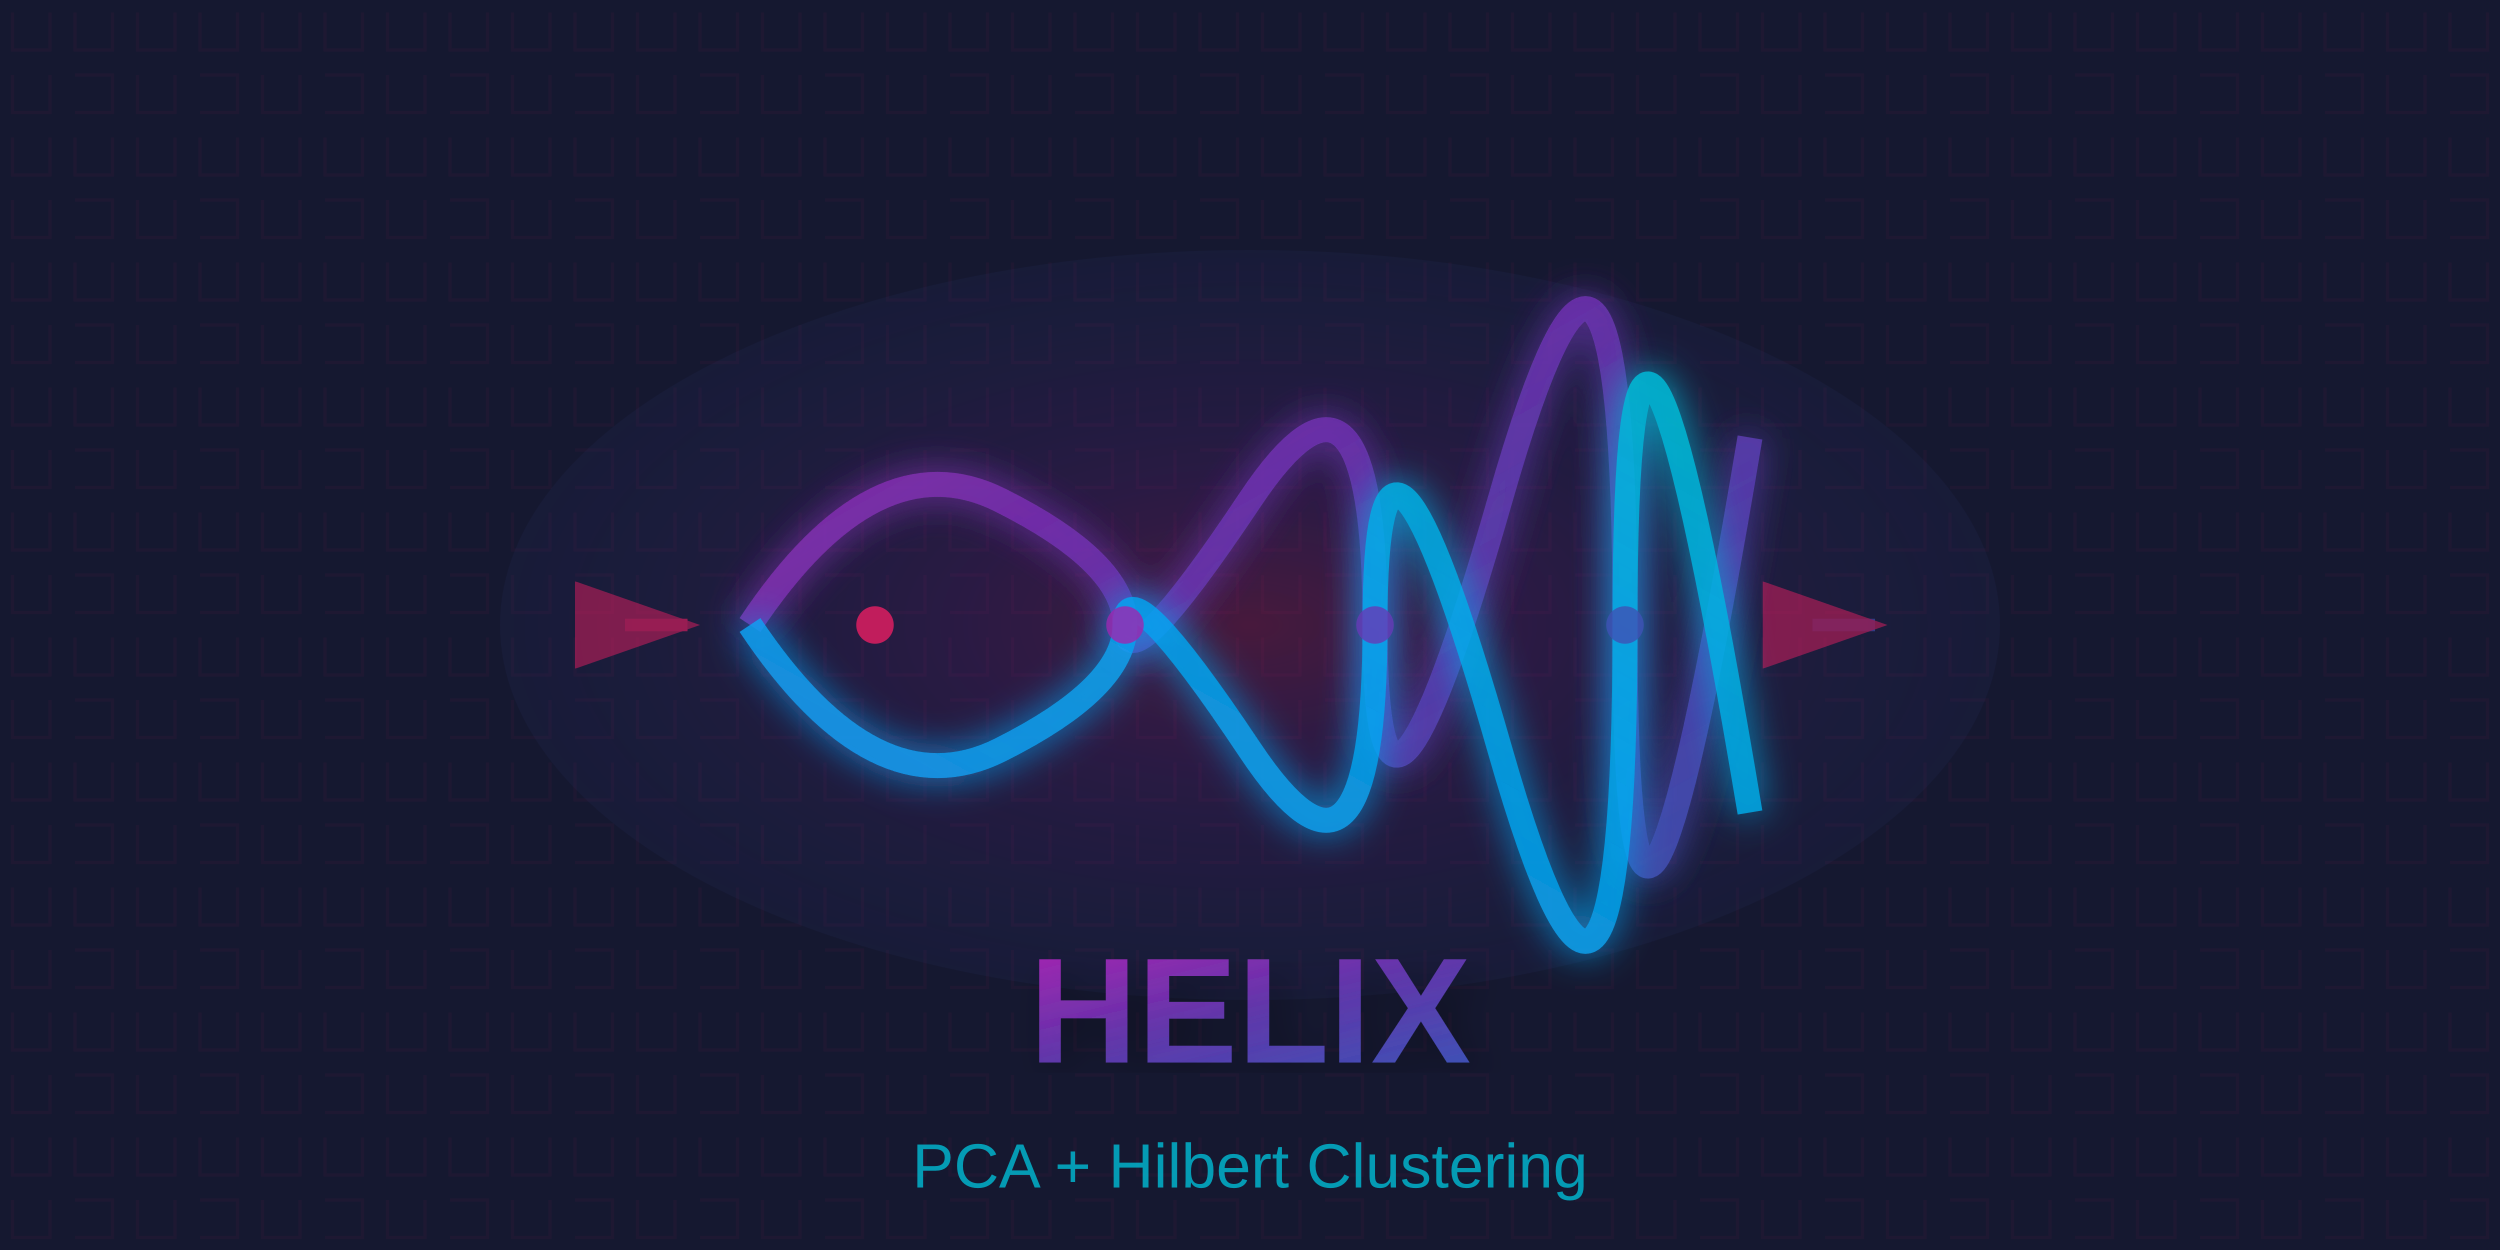
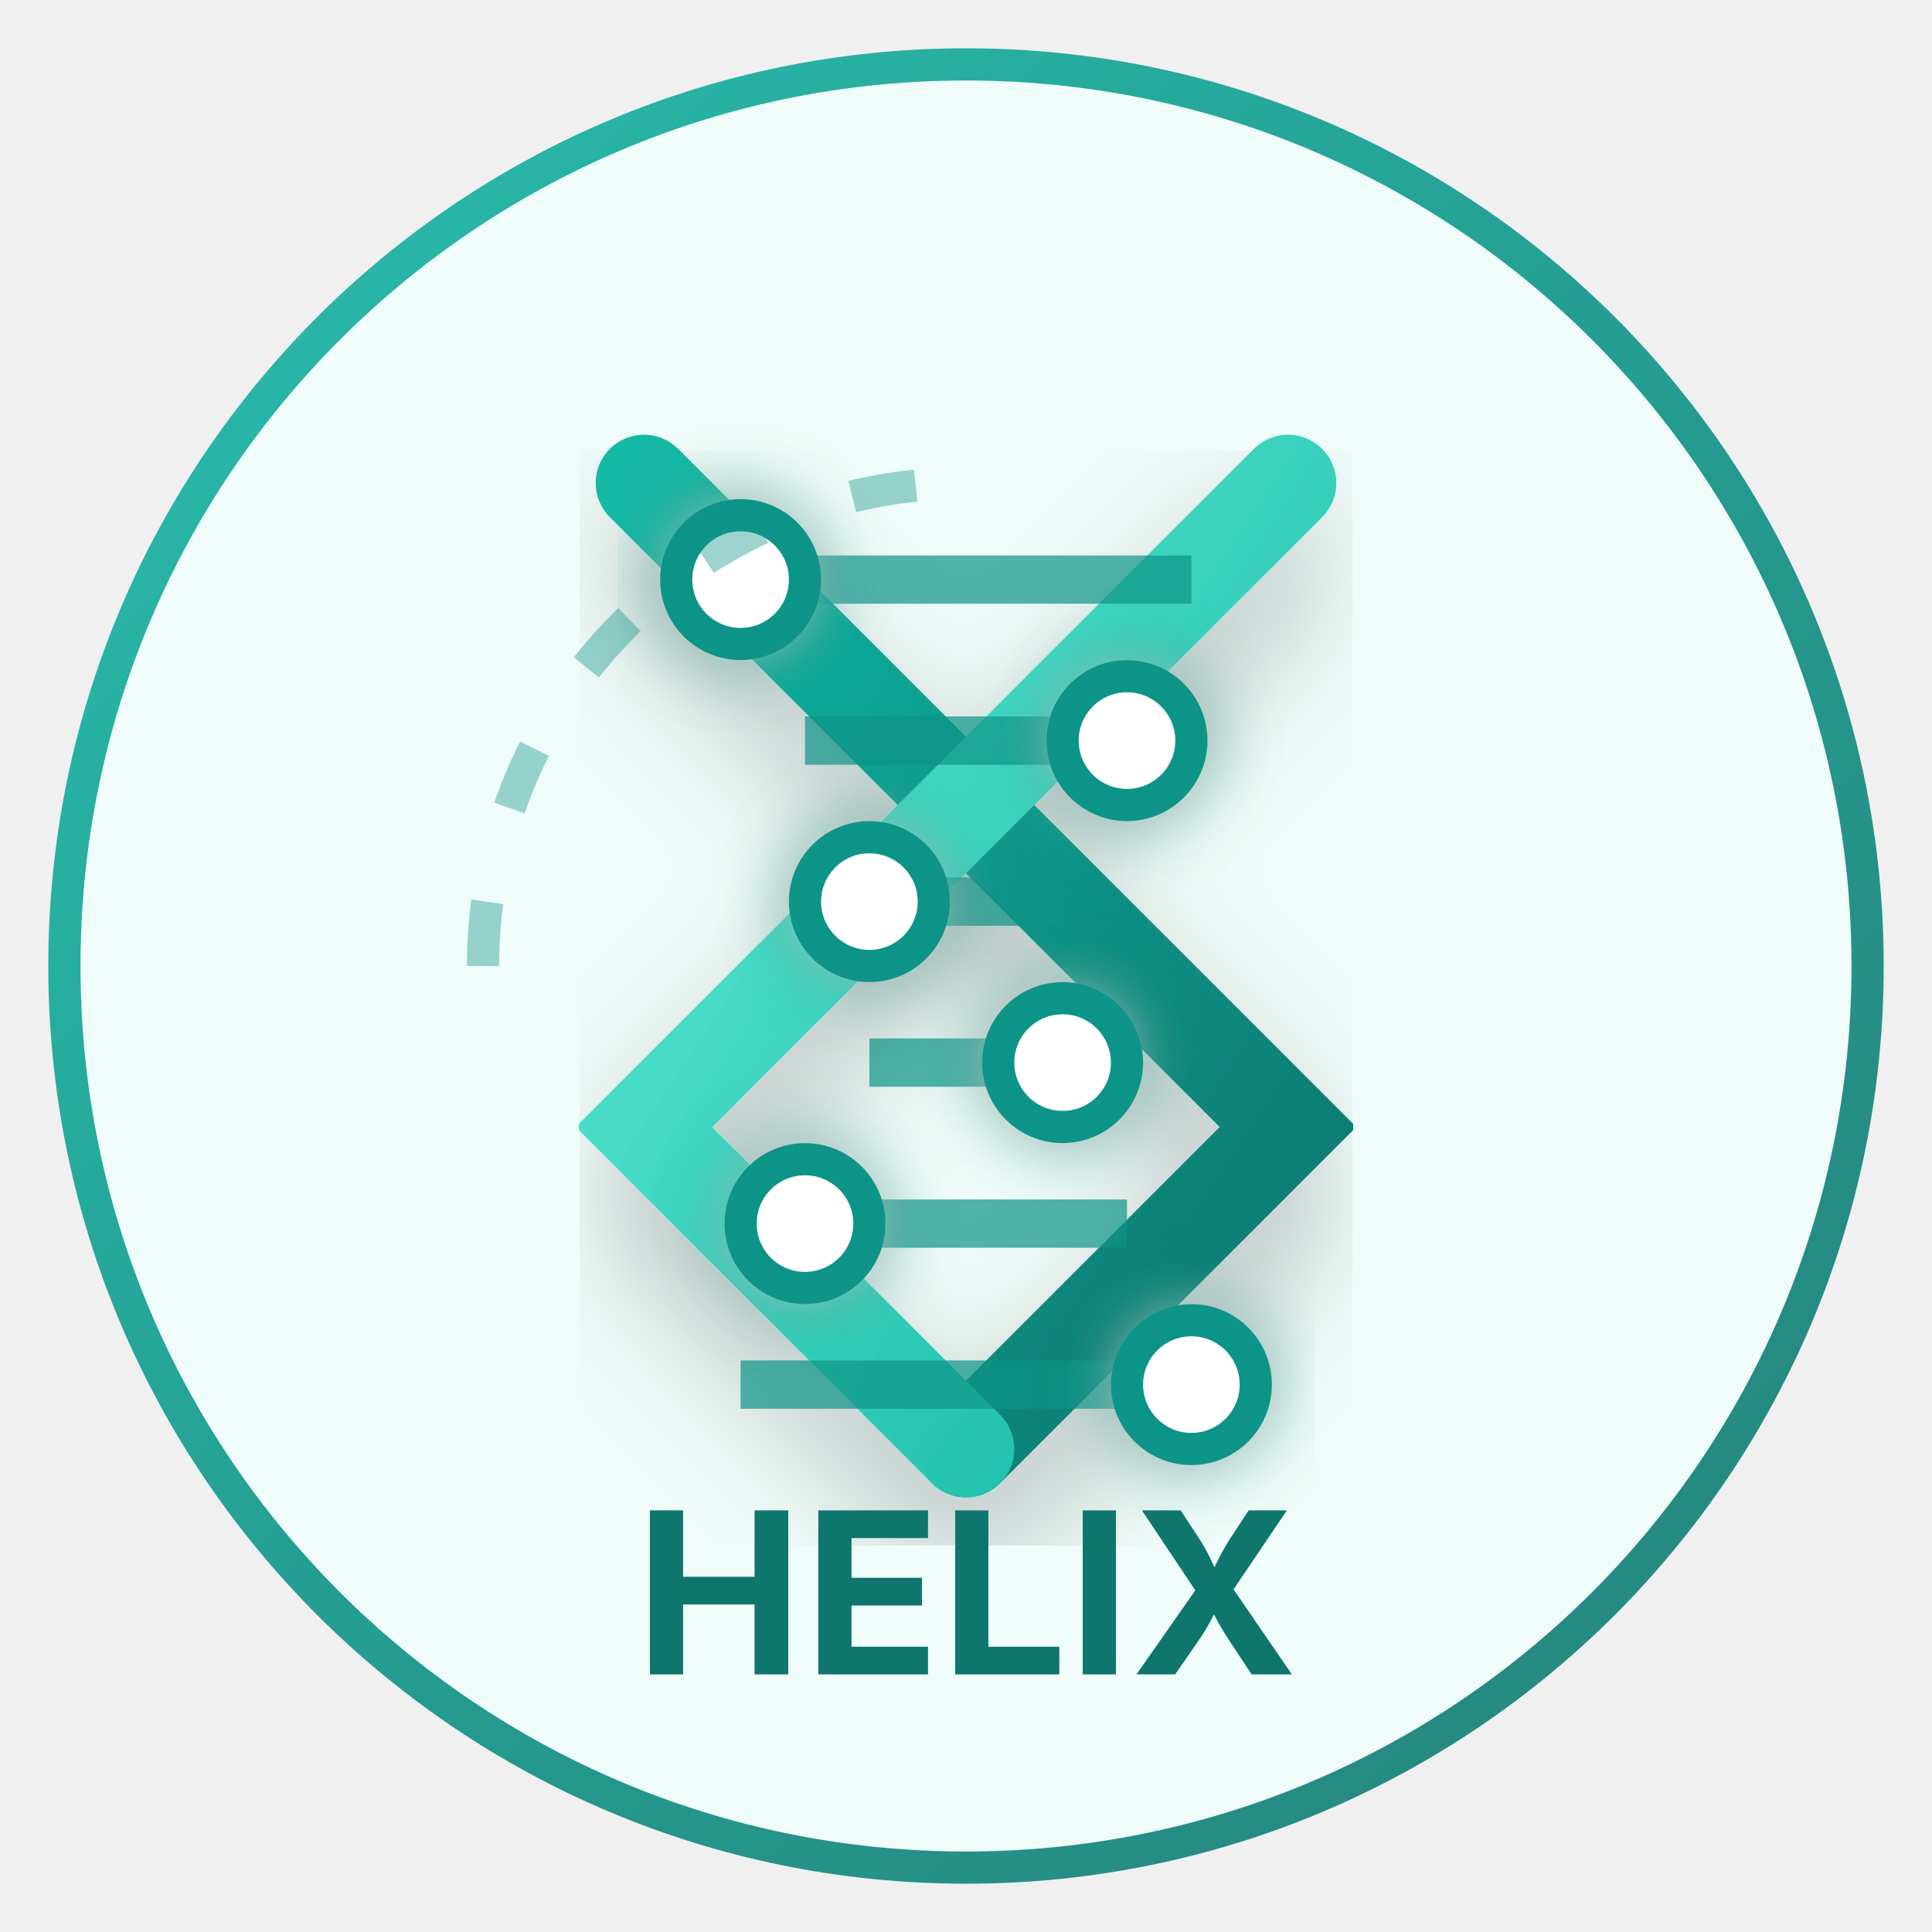
- <svg xmlns="http://www.w3.org/2000/svg" viewBox="0 0 400 200" width="400" height="200">
+ <svg xmlns="http://www.w3.org/2000/svg" width="60" height="60" viewBox="0 0 60 60">
  <defs>
    <linearGradient id="helixGradient1" x1="0%" y1="0%" x2="100%" y2="100%">
-       <stop offset="0%" style="stop-color:#9C27B0;stop-opacity:1" />
-       <stop offset="50%" style="stop-color:#673AB7;stop-opacity:0.9" />
-       <stop offset="100%" style="stop-color:#3F51B5;stop-opacity:1" />
+       <stop offset="0%" style="stop-color:#14b8a6;" />
+       <stop offset="50%" style="stop-color:#0d9488;" />
+       <stop offset="100%" style="stop-color:#0f766e;" />
    </linearGradient>
-     <linearGradient id="helixGradient2" x1="100%" y1="0%" x2="0%" y2="100%">
-       <stop offset="0%" style="stop-color:#00BCD4;stop-opacity:1" />
-       <stop offset="50%" style="stop-color:#03A9F4;stop-opacity:0.9" />
-       <stop offset="100%" style="stop-color:#2196F3;stop-opacity:1" />
+     <linearGradient id="helixGradient2" x1="0%" y1="0%" x2="100%" y2="100%">
+       <stop offset="0%" style="stop-color:#5eead4;" />
+       <stop offset="100%" style="stop-color:#14b8a6;" />
    </linearGradient>
-     <radialGradient id="coreGlow" cx="50%" cy="50%" r="50%">
-       <stop offset="0%" style="stop-color:#E91E63;stop-opacity:0.8" />
-       <stop offset="40%" style="stop-color:#9C27B0;stop-opacity:0.5" />
-       <stop offset="100%" style="stop-color:#3F51B5;stop-opacity:0.2" />
-     </radialGradient>
-     <pattern id="hilbertPattern" x="0" y="0" width="20" height="20" patternUnits="userSpaceOnUse">
-       <path d="M 2,2 L 2,8 L 8,8 L 8,2 M 12,2 L 12,8 L 18,8 L 18,2 M 2,12 L 2,18 L 8,18 L 8,12 M 12,12 L 18,12 L 18,18 L 12,18" stroke="#E91E63" stroke-width="0.5" fill="none" opacity="0.3" />
-     </pattern>
-     <filter id="glow">
-       <feGaussianBlur stdDeviation="3" result="coloredBlur" />
+     <filter id="helixShadow">
+       <feDropShadow dx="0" dy="2" stdDeviation="2" flood-opacity="0.25" />
+     </filter>
+     <filter id="helixGlow">
+       <feGaussianBlur stdDeviation="1" result="coloredBlur" />
      <feMerge>
        <feMergeNode in="coloredBlur" />
        <feMergeNode in="SourceGraphic" />
      </feMerge>
    </filter>
-     <filter id="shadow">
-       <feDropShadow dx="2" dy="2" stdDeviation="3" flood-opacity="0.3" />
-     </filter>
  </defs>
-   <rect x="0" y="0" width="400" height="200" fill="#0A0E27" opacity="0.95" />
-   <rect x="0" y="0" width="400" height="200" fill="url(#hilbertPattern)" opacity="0.15" />
-   <ellipse cx="200" cy="100" rx="120" ry="60" fill="url(#coreGlow)" opacity="0.3" />
-   <g transform="translate(200,100)">
-     <path d="M -80,0 Q -60,-30 -40,-20 T -20,0 T 0,-20 T 20,0 T 40,-20 T 60,0 T 80,-30" stroke="url(#helixGradient1)" stroke-width="4" fill="none" filter="url(#glow)" opacity="0.9">
-       <animate attributeName="d" values="M -80,0 Q -60,-30 -40,-20 T -20,0 T 0,-20 T 20,0 T 40,-20 T 60,0 T 80,-30;                        M -80,0 Q -60,-20 -40,-30 T -20,0 T 0,-30 T 20,0 T 40,-30 T 60,0 T 80,-20;                        M -80,0 Q -60,-30 -40,-20 T -20,0 T 0,-20 T 20,0 T 40,-20 T 60,0 T 80,-30" dur="8s" repeatCount="indefinite" />
-     </path>
-     <path d="M -80,0 Q -60,30 -40,20 T -20,0 T 0,20 T 20,0 T 40,20 T 60,0 T 80,30" stroke="url(#helixGradient2)" stroke-width="4" fill="none" filter="url(#glow)" opacity="0.9">
-       <animate attributeName="d" values="M -80,0 Q -60,30 -40,20 T -20,0 T 0,20 T 20,0 T 40,20 T 60,0 T 80,30;                        M -80,0 Q -60,20 -40,30 T -20,0 T 0,30 T 20,0 T 40,30 T 60,0 T 80,20;                        M -80,0 Q -60,30 -40,20 T -20,0 T 0,20 T 20,0 T 40,20 T 60,0 T 80,30" dur="8s" repeatCount="indefinite" />
-     </path>
-     <circle cx="-60" cy="0" r="3" fill="#E91E63" opacity="0.8">
-       <animate attributeName="r" values="3;5;3" dur="2s" repeatCount="indefinite" />
-     </circle>
-     <circle cx="-20" cy="0" r="3" fill="#9C27B0" opacity="0.8">
-       <animate attributeName="r" values="3;5;3" dur="2s" begin="0.5s" repeatCount="indefinite" />
-     </circle>
-     <circle cx="20" cy="0" r="3" fill="#673AB7" opacity="0.8">
-       <animate attributeName="r" values="3;5;3" dur="2s" begin="1s" repeatCount="indefinite" />
-     </circle>
-     <circle cx="60" cy="0" r="3" fill="#3F51B5" opacity="0.8">
-       <animate attributeName="r" values="3;5;3" dur="2s" begin="1.5s" repeatCount="indefinite" />
-     </circle>
+   <circle cx="30" cy="30" r="28" fill="#f0fdfa" stroke="url(#helixGradient1)" stroke-width="1" opacity="0.9" />
+   <g transform="translate(30, 30)">
+     <g filter="url(#helixShadow)">
+       <path d="M -10 -15 Q -5 -10, 0 -5 T 10 5 Q 5 10, 0 15" fill="none" stroke="url(#helixGradient1)" stroke-width="3" stroke-linecap="round" />
+       <path d="M 10 -15 Q 5 -10, 0 -5 T -10 5 Q -5 10, 0 15" fill="none" stroke="url(#helixGradient2)" stroke-width="3" stroke-linecap="round" />
+     </g>
+     <g opacity="0.7">
+       <line x1="-7" y1="-12" x2="7" y2="-12" stroke="#0d9488" stroke-width="1.5" />
+       <line x1="-5" y1="-7" x2="5" y2="-7" stroke="#0d9488" stroke-width="1.5" />
+       <line x1="-3" y1="-2" x2="3" y2="-2" stroke="#0d9488" stroke-width="1.5" />
+       <line x1="-3" y1="3" x2="3" y2="3" stroke="#0d9488" stroke-width="1.5" />
+       <line x1="-5" y1="8" x2="5" y2="8" stroke="#0d9488" stroke-width="1.5" />
+       <line x1="-7" y1="13" x2="7" y2="13" stroke="#0d9488" stroke-width="1.5" />
+     </g>
+     <g filter="url(#helixGlow)">
+       <circle cx="-7" cy="-12" r="2" fill="#ffffff" stroke="#0d9488" stroke-width="1" />
+       <circle cx="5" cy="-7" r="2" fill="#ffffff" stroke="#0d9488" stroke-width="1" />
+       <circle cx="-3" cy="-2" r="2" fill="#ffffff" stroke="#0d9488" stroke-width="1" />
+       <circle cx="3" cy="3" r="2" fill="#ffffff" stroke="#0d9488" stroke-width="1" />
+       <circle cx="-5" cy="8" r="2" fill="#ffffff" stroke="#0d9488" stroke-width="1" />
+       <circle cx="7" cy="13" r="2" fill="#ffffff" stroke="#0d9488" stroke-width="1" />
+     </g>
+     <g opacity="0.4">
+       <path d="M -15 0 A 15 15 0 0 1 0 -15" fill="none" stroke="#0d9488" stroke-width="1" stroke-dasharray="2,3">
+         <animateTransform attributeName="transform" type="rotate" from="0 0 0" to="360 0 0" dur="6s" repeatCount="indefinite" />
+       </path>
+     </g>
  </g>
-   <g transform="translate(200,100)" opacity="0.6">
-     <line x1="-100" y1="0" x2="-90" y2="0" stroke="#E91E63" stroke-width="2" marker-end="url(#arrowhead)" />
-     <line x1="90" y1="0" x2="100" y2="0" stroke="#3F51B5" stroke-width="2" marker-end="url(#arrowhead)" />
-   </g>
-   <defs>
-     <marker id="arrowhead" markerWidth="10" markerHeight="7" refX="9" refY="3.5" orient="auto">
-       <polygon points="0 0, 10 3.5, 0 7" fill="#E91E63" opacity="0.8" />
-     </marker>
-   </defs>
-   <text x="200" y="170" font-family="'Segoe UI', Arial, sans-serif" font-size="24" font-weight="bold" text-anchor="middle" fill="url(#helixGradient1)" filter="url(#shadow)">
+   <text x="30" y="52" font-family="'Inter', 'Segoe UI', sans-serif" font-size="7" font-weight="700" fill="#0f766e" text-anchor="middle">
    HELIX
  </text>
-   <text x="200" y="190" font-family="'Segoe UI', Arial, sans-serif" font-size="10" text-anchor="middle" fill="#00BCD4" opacity="0.8">
-     PCA + Hilbert Clustering
-   </text>
</svg>
